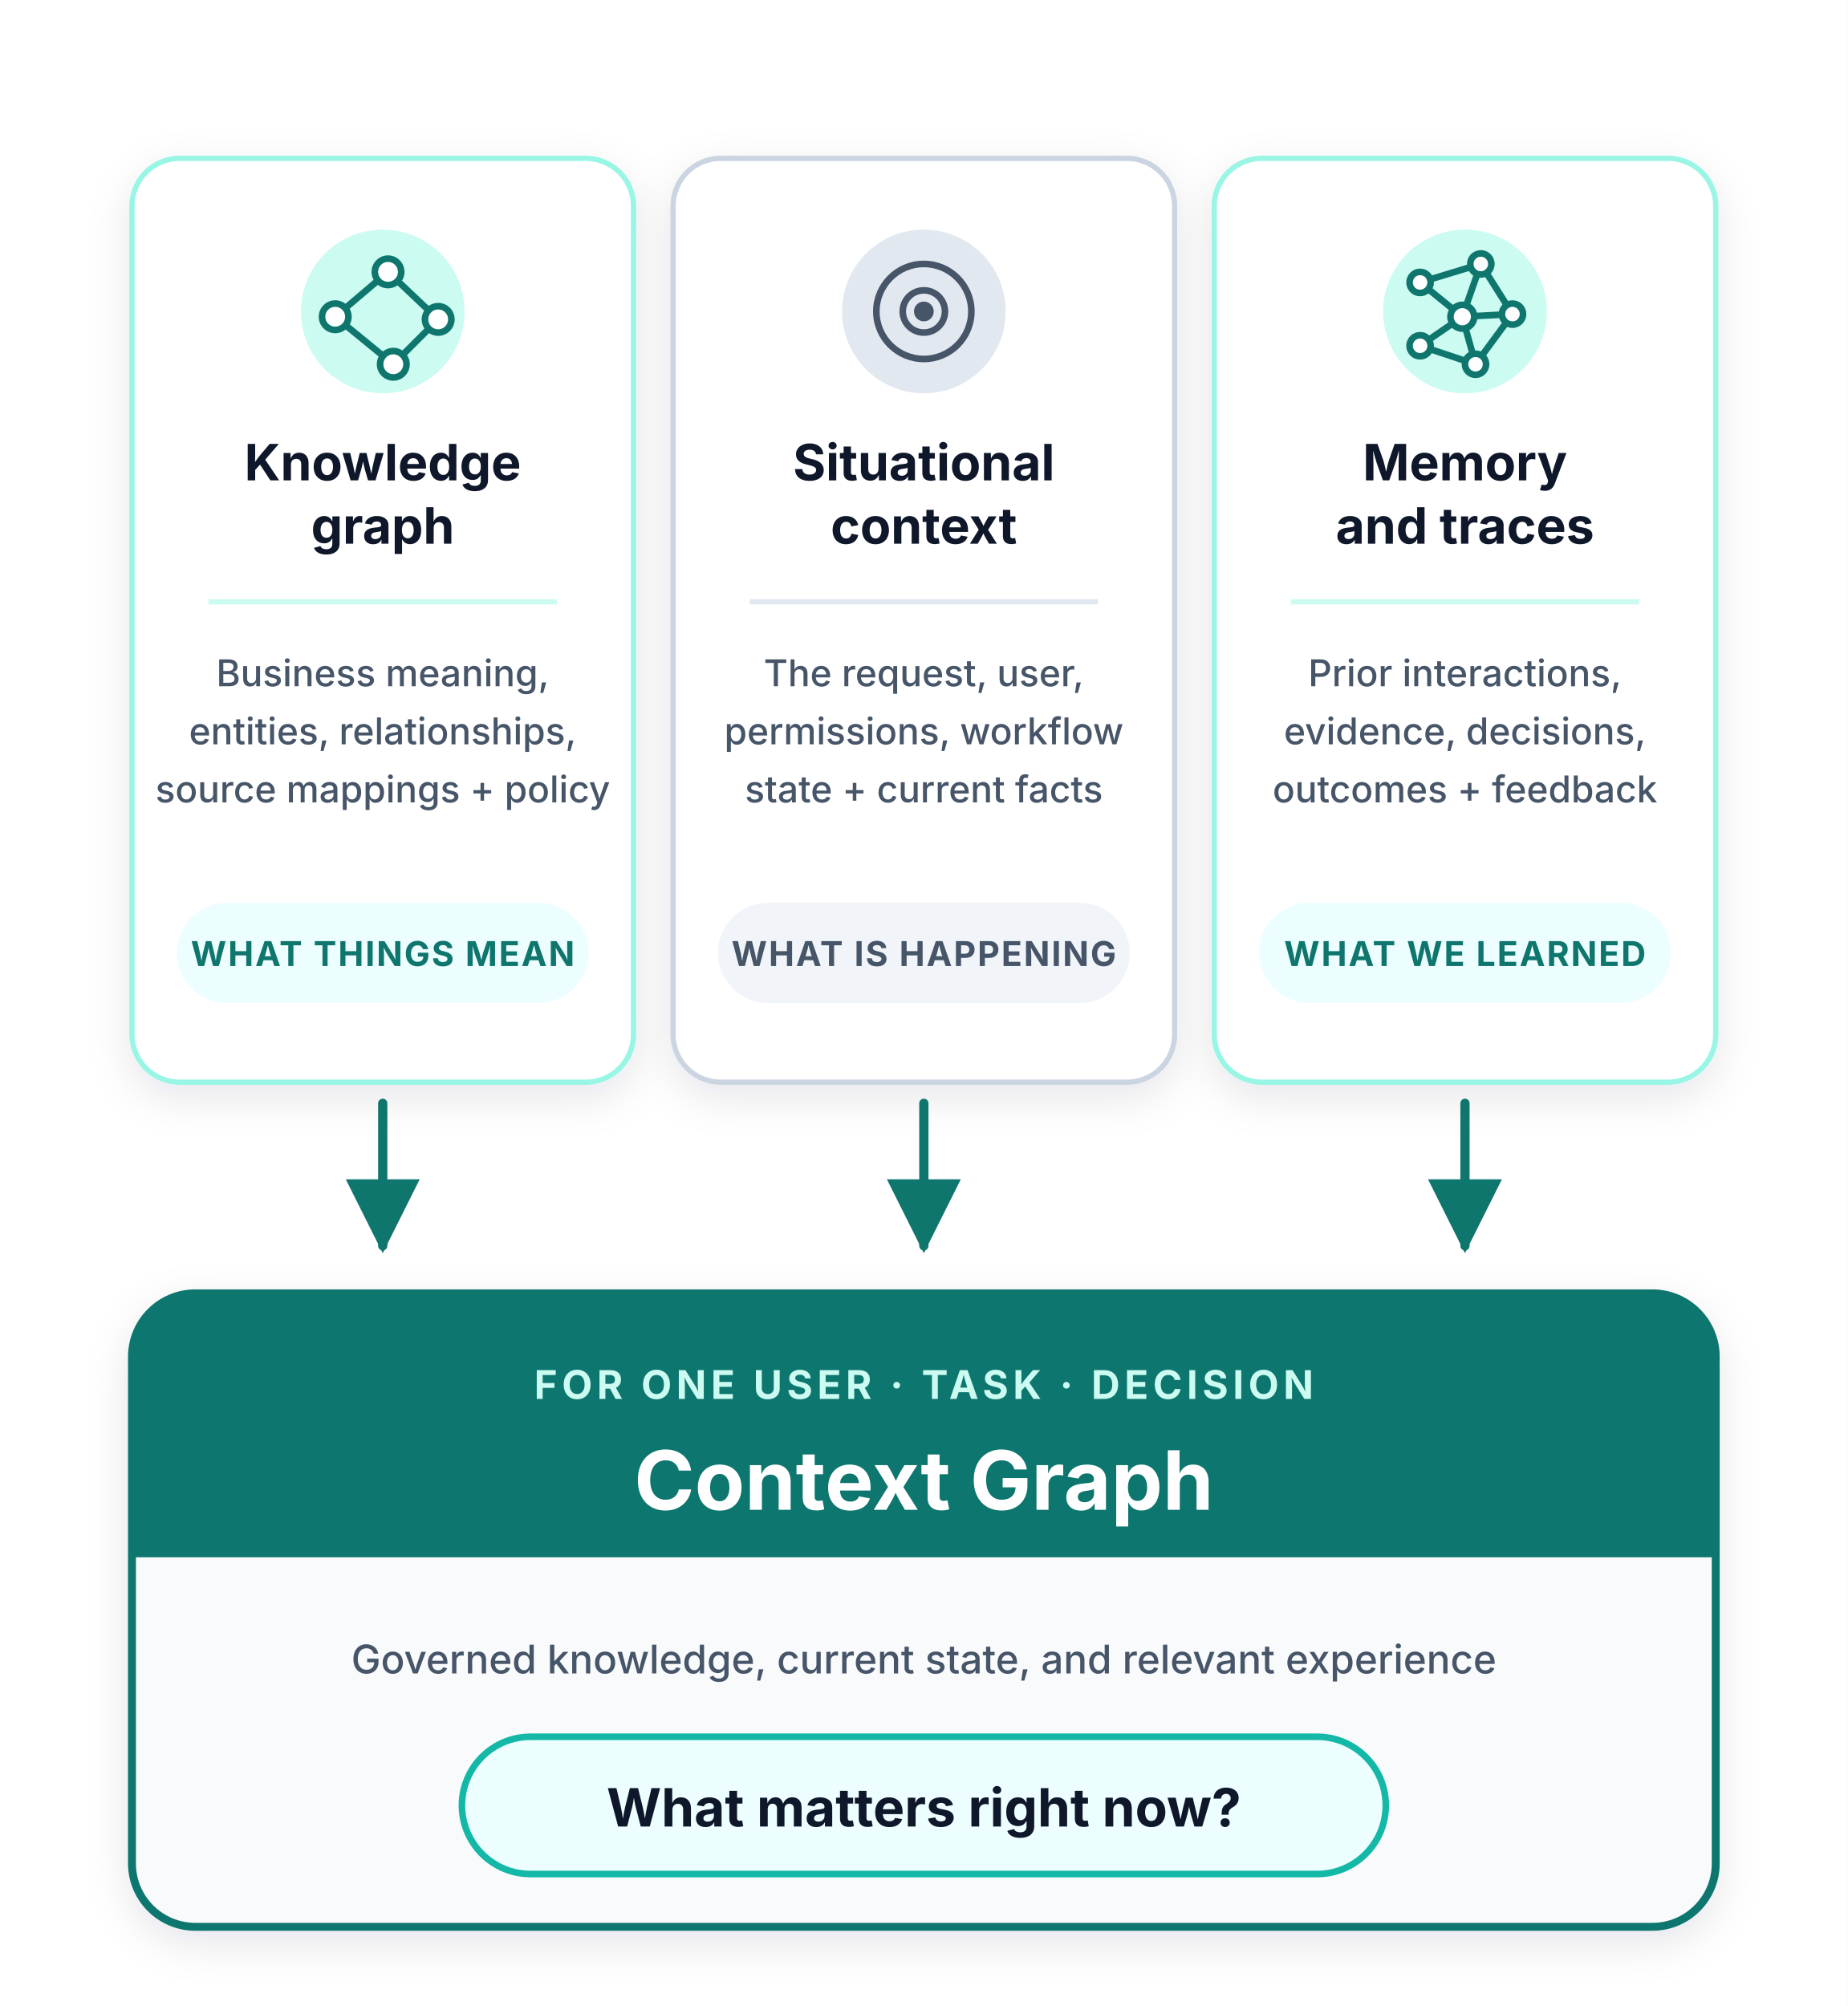
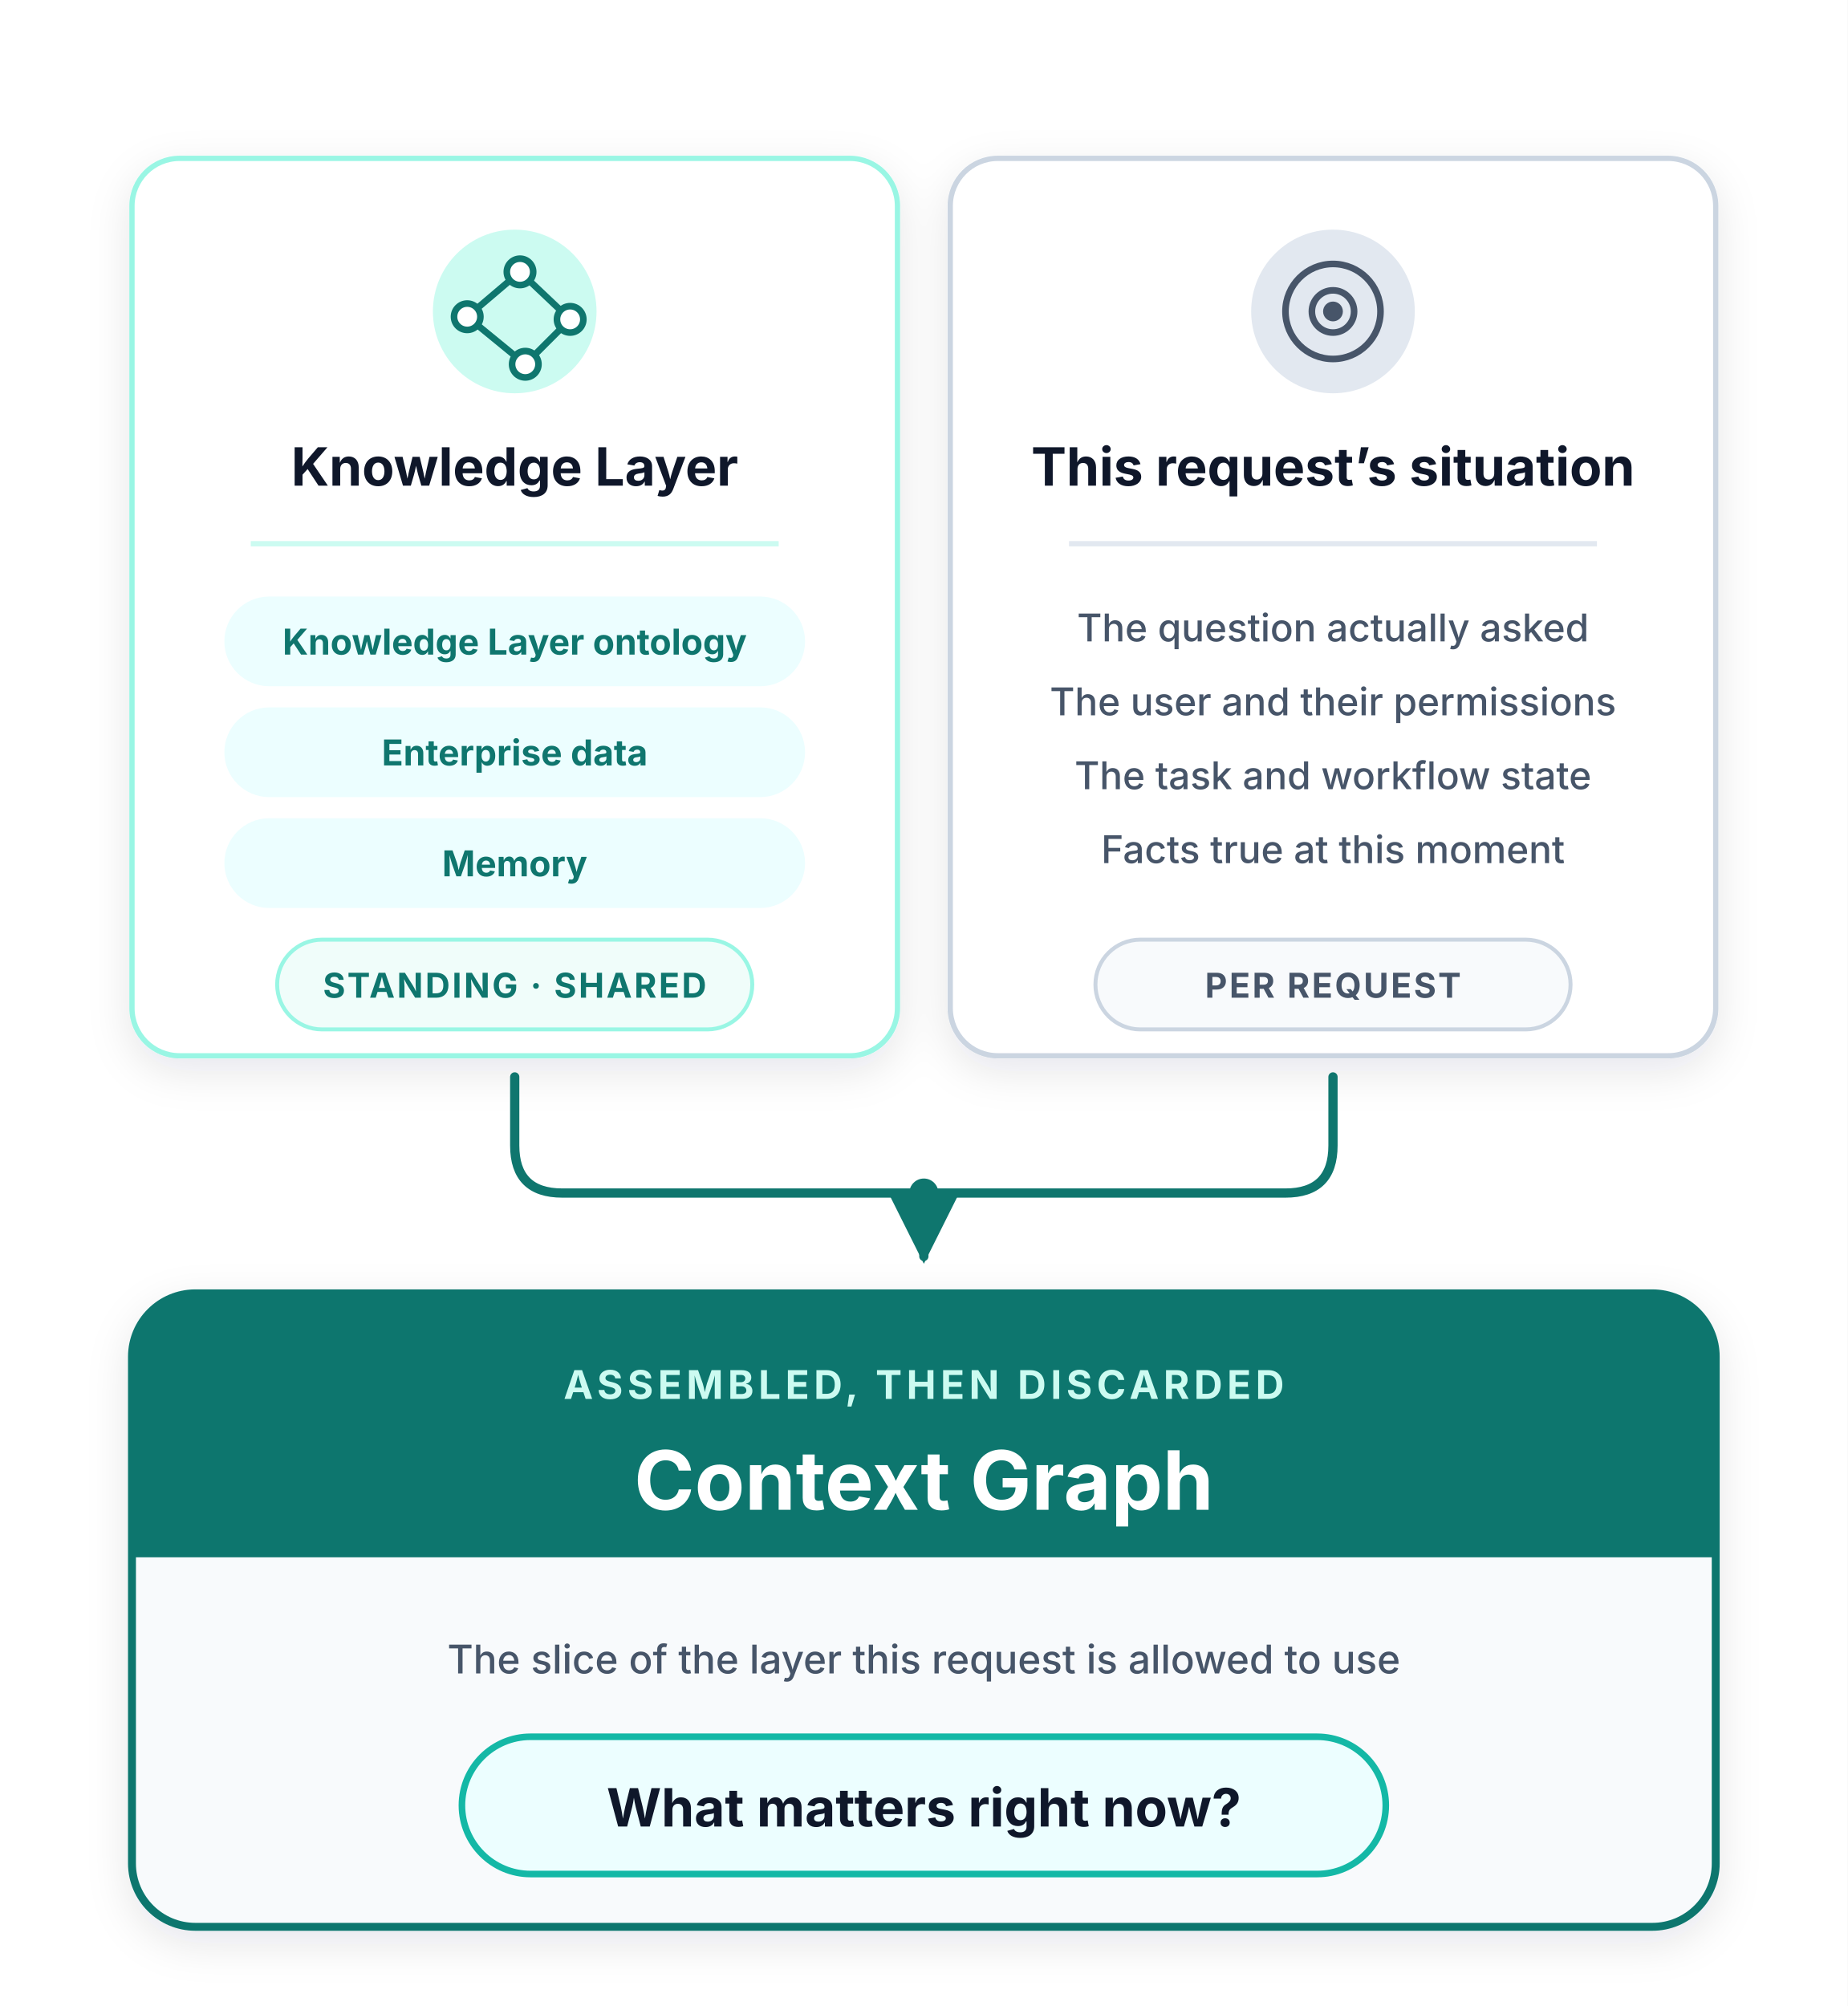
<svg xmlns="http://www.w3.org/2000/svg" width="700" height="760" viewBox="0 0 700 760" role="img" aria-labelledby="title description">
  <defs>
    <filter id="shadow" x="-20%" y="-25%" width="140%" height="160%">
      <feDropShadow dx="0" dy="5" stdDeviation="8" flood-color="#0f172a" flood-opacity="0.10" />
    </filter>
    <marker id="arrow" viewBox="0 0 10 10" refX="9" refY="5" markerWidth="8" markerHeight="8" orient="auto">
      <path d="M0 0L10 5L0 10Z" fill="#0f766e" />
    </marker>
    <style>
      text { font-family: Inter, "Helvetica Neue", Arial, sans-serif; }
      .eyebrow { fill: #ccfbf1; font-size: 15px; font-weight: 750; letter-spacing: 1.7px; text-anchor: middle; }
      .layer-title { fill: #ffffff; font-size: 31px; font-weight: 750; text-anchor: middle; }
-       .component-title { fill: #0f172a; font-size: 19px; font-weight: 750; text-anchor: middle; }
-       .component-copy { fill: #475569; font-size: 14px; font-weight: 500; text-anchor: middle; }
-       .badge-teal { fill: #0f766e; font-size: 13px; font-weight: 750; letter-spacing: 0.6px; text-anchor: middle; }
-       .badge-slate { fill: #475569; font-size: 13px; font-weight: 750; letter-spacing: 0.6px; text-anchor: middle; }
+       .component-title { fill: #0f172a; font-size: 20px; font-weight: 750; text-anchor: middle; }
+       .component-copy { fill: #475569; font-size: 14.5px; font-weight: 500; text-anchor: middle; }
+       .chip { fill: #0f766e; font-size: 13.5px; font-weight: 650; text-anchor: middle; }
+       .badge-teal { fill: #0f766e; font-size: 13px; font-weight: 750; letter-spacing: 0.8px; text-anchor: middle; }
+       .badge-slate { fill: #475569; font-size: 13px; font-weight: 750; letter-spacing: 0.8px; text-anchor: middle; }
    </style>
  </defs>
  <rect width="700" height="760" fill="#ffffff" />
  <g filter="url(#shadow)">
-     <rect x="50" y="60" width="190" height="350" rx="18" fill="#ffffff" stroke="#99f6e4" stroke-width="2" />
-     <rect x="255" y="60" width="190" height="350" rx="18" fill="#ffffff" stroke="#cbd5e1" stroke-width="2" />
-     <rect x="460" y="60" width="190" height="350" rx="18" fill="#ffffff" stroke="#99f6e4" stroke-width="2" />
+     <rect x="50" y="60" width="290" height="340" rx="18" fill="#ffffff" stroke="#99f6e4" stroke-width="2" />
+     <rect x="360" y="60" width="290" height="340" rx="18" fill="#ffffff" stroke="#cbd5e1" stroke-width="2" />
  </g>
-   <circle cx="145" cy="118" r="31" fill="#ccfbf1" />
+   <circle cx="195" cy="118" r="31" fill="#ccfbf1" />
  <g fill="#ffffff" stroke="#0f766e" stroke-width="2.5" stroke-linecap="round">
-     <line x1="127" y1="120" x2="147" y2="103" />
-     <line x1="127" y1="120" x2="149" y2="138" />
-     <line x1="147" y1="103" x2="166" y2="121" />
-     <line x1="149" y1="138" x2="166" y2="121" />
-     <circle cx="127" cy="120" r="5" />
-     <circle cx="147" cy="103" r="5" />
-     <circle cx="149" cy="138" r="5" />
-     <circle cx="166" cy="121" r="5" />
+     <line x1="177" y1="120" x2="197" y2="103" />
+     <line x1="177" y1="120" x2="199" y2="138" />
+     <line x1="197" y1="103" x2="216" y2="121" />
+     <line x1="199" y1="138" x2="216" y2="121" />
+     <circle cx="177" cy="120" r="5" />
+     <circle cx="197" cy="103" r="5" />
+     <circle cx="199" cy="138" r="5" />
+     <circle cx="216" cy="121" r="5" />
  </g>
-   <text class="component-title" x="145" y="182">Knowledge</text>
-   <text class="component-title" x="145" y="206">graph</text>
-   <line x1="79" y1="228" x2="211" y2="228" stroke="#ccfbf1" stroke-width="2" />
-   <text class="component-copy" x="145" y="260">Business meaning,</text>
-   <text class="component-copy" x="145" y="282">entities, relationships,</text>
-   <text class="component-copy" x="145" y="304">source mappings + policy</text>
-   <rect x="67" y="342" width="156" height="38" rx="19" fill="#ecfeff" />
-   <text class="badge-teal" x="145" y="366">WHAT THINGS MEAN</text>
-   <circle cx="350" cy="118" r="31" fill="#e2e8f0" />
+   <text class="component-title" x="195" y="184">Knowledge Layer</text>
+   <line x1="95" y1="206" x2="295" y2="206" stroke="#ccfbf1" stroke-width="2" />
+   <rect x="85" y="226" width="220" height="34" rx="17" fill="#ecfeff" />
+   <text class="chip" x="195" y="248">Knowledge Layer ontology</text>
+   <rect x="85" y="268" width="220" height="34" rx="17" fill="#ecfeff" />
+   <text class="chip" x="195" y="290">Enterprise data</text>
+   <rect x="85" y="310" width="220" height="34" rx="17" fill="#ecfeff" />
+   <text class="chip" x="195" y="332">Memory</text>
+   <rect x="105" y="356" width="180" height="34" rx="17" fill="#f0fdfa" stroke="#99f6e4" stroke-width="1.5" />
+   <text class="badge-teal" x="195" y="378">STANDING · SHARED</text>
+   <circle cx="505" cy="118" r="31" fill="#e2e8f0" />
  <g fill="none" stroke="#475569" stroke-width="2.5">
-     <circle cx="350" cy="118" r="18" />
-     <circle cx="350" cy="118" r="8" />
-     <circle cx="350" cy="118" r="2.5" fill="#475569" />
+     <circle cx="505" cy="118" r="18" />
+     <circle cx="505" cy="118" r="8" />
+     <circle cx="505" cy="118" r="2.5" fill="#475569" />
  </g>
-   <text class="component-title" x="350" y="182">Situational</text>
-   <text class="component-title" x="350" y="206">context</text>
-   <line x1="284" y1="228" x2="416" y2="228" stroke="#e2e8f0" stroke-width="2" />
-   <text class="component-copy" x="350" y="260">The request, user,</text>
-   <text class="component-copy" x="350" y="282">permissions, workflow</text>
-   <text class="component-copy" x="350" y="304">state + current facts</text>
-   <rect x="272" y="342" width="156" height="38" rx="19" fill="#f1f5f9" />
-   <text class="badge-slate" x="350" y="366">WHAT IS HAPPENING</text>
-   <circle cx="555" cy="118" r="31" fill="#ccfbf1" />
-   <g fill="#ffffff" stroke="#0f766e" stroke-width="2.5" stroke-linecap="round" stroke-linejoin="round">
-     <line x1="538" y1="107" x2="554" y2="120" />
-     <line x1="561" y1="100" x2="554" y2="120" />
-     <line x1="573" y1="119" x2="554" y2="120" />
-     <line x1="559" y1="138" x2="554" y2="120" />
-     <line x1="538" y1="131" x2="554" y2="120" />
-     <line x1="538" y1="107" x2="561" y2="100" />
-     <line x1="561" y1="100" x2="573" y2="119" />
-     <line x1="573" y1="119" x2="559" y2="138" />
-     <line x1="559" y1="138" x2="538" y2="131" />
-     <circle cx="538" cy="107" r="4" />
-     <circle cx="561" cy="100" r="4" />
-     <circle cx="573" cy="119" r="4" />
-     <circle cx="559" cy="138" r="4" />
-     <circle cx="538" cy="131" r="4" />
-     <circle cx="554" cy="120" r="4.5" />
+   <text class="component-title" x="505" y="184">This request’s situation</text>
+   <line x1="405" y1="206" x2="605" y2="206" stroke="#e2e8f0" stroke-width="2" />
+   <text class="component-copy" x="505" y="243">The question actually asked</text>
+   <text class="component-copy" x="505" y="271">The user and their permissions</text>
+   <text class="component-copy" x="505" y="299">The task and workflow state</text>
+   <text class="component-copy" x="505" y="327">Facts true at this moment</text>
+   <rect x="415" y="356" width="180" height="34" rx="17" fill="#f8fafc" stroke="#cbd5e1" stroke-width="1.5" />
+   <text class="badge-slate" x="505" y="378">PER REQUEST</text>
+   <g fill="none" stroke="#0f766e" stroke-width="3.5" stroke-linecap="round">
+     <path d="M195 408v26q0 18 18 18h137" />
+     <path d="M505 408v26q0 18-18 18H350" />
  </g>
-   <text class="component-title" x="555" y="182">Memory</text>
-   <text class="component-title" x="555" y="206">and traces</text>
-   <line x1="489" y1="228" x2="621" y2="228" stroke="#ccfbf1" stroke-width="2" />
-   <text class="component-copy" x="555" y="260">Prior interactions,</text>
-   <text class="component-copy" x="555" y="282">evidence, decisions,</text>
-   <text class="component-copy" x="555" y="304">outcomes + feedback</text>
-   <rect x="477" y="342" width="156" height="38" rx="19" fill="#ecfeff" />
-   <text class="badge-teal" x="555" y="366">WHAT WE LEARNED</text>
-   <g fill="none" stroke="#0f766e" stroke-width="3.5" stroke-linecap="round" marker-end="url(#arrow)">
-     <path d="M145 418v54" />
-     <path d="M350 418v54" />
-     <path d="M555 418v54" />
-   </g>
+   <circle cx="350" cy="452" r="5.5" fill="#0f766e" />
+   <path d="M350 452v24" fill="none" stroke="#0f766e" stroke-width="3.5" stroke-linecap="round" marker-end="url(#arrow)" />
  <g filter="url(#shadow)">
    <rect x="50" y="490" width="600" height="240" rx="24" fill="#f8fafc" stroke="#0f766e" stroke-width="3" />
    <path d="M74 490h552a24 24 0 0 1 24 24v76H50v-76a24 24 0 0 1 24-24Z" fill="#0f766e" />
  </g>
-   <text class="eyebrow" x="350" y="530">FOR ONE USER · TASK · DECISION</text>
+   <text class="eyebrow" x="350" y="530">ASSEMBLED, THEN DISCARDED</text>
  <text class="layer-title" x="350" y="572">Context Graph</text>
-   <text x="350" y="634" text-anchor="middle" fill="#475569" font-size="15" font-weight="500">Governed knowledge, current state, and relevant experience</text>
+   <text x="350" y="634" text-anchor="middle" fill="#475569" font-size="15" font-weight="500">The slice of the layer this request is allowed to use</text>
  <rect x="175" y="658" width="350" height="52" rx="26" fill="#ecfeff" stroke="#14b8a6" stroke-width="2.5" />
  <text x="350" y="692" text-anchor="middle" fill="#0f172a" font-size="20" font-weight="750">What matters right now?</text>
</svg>
